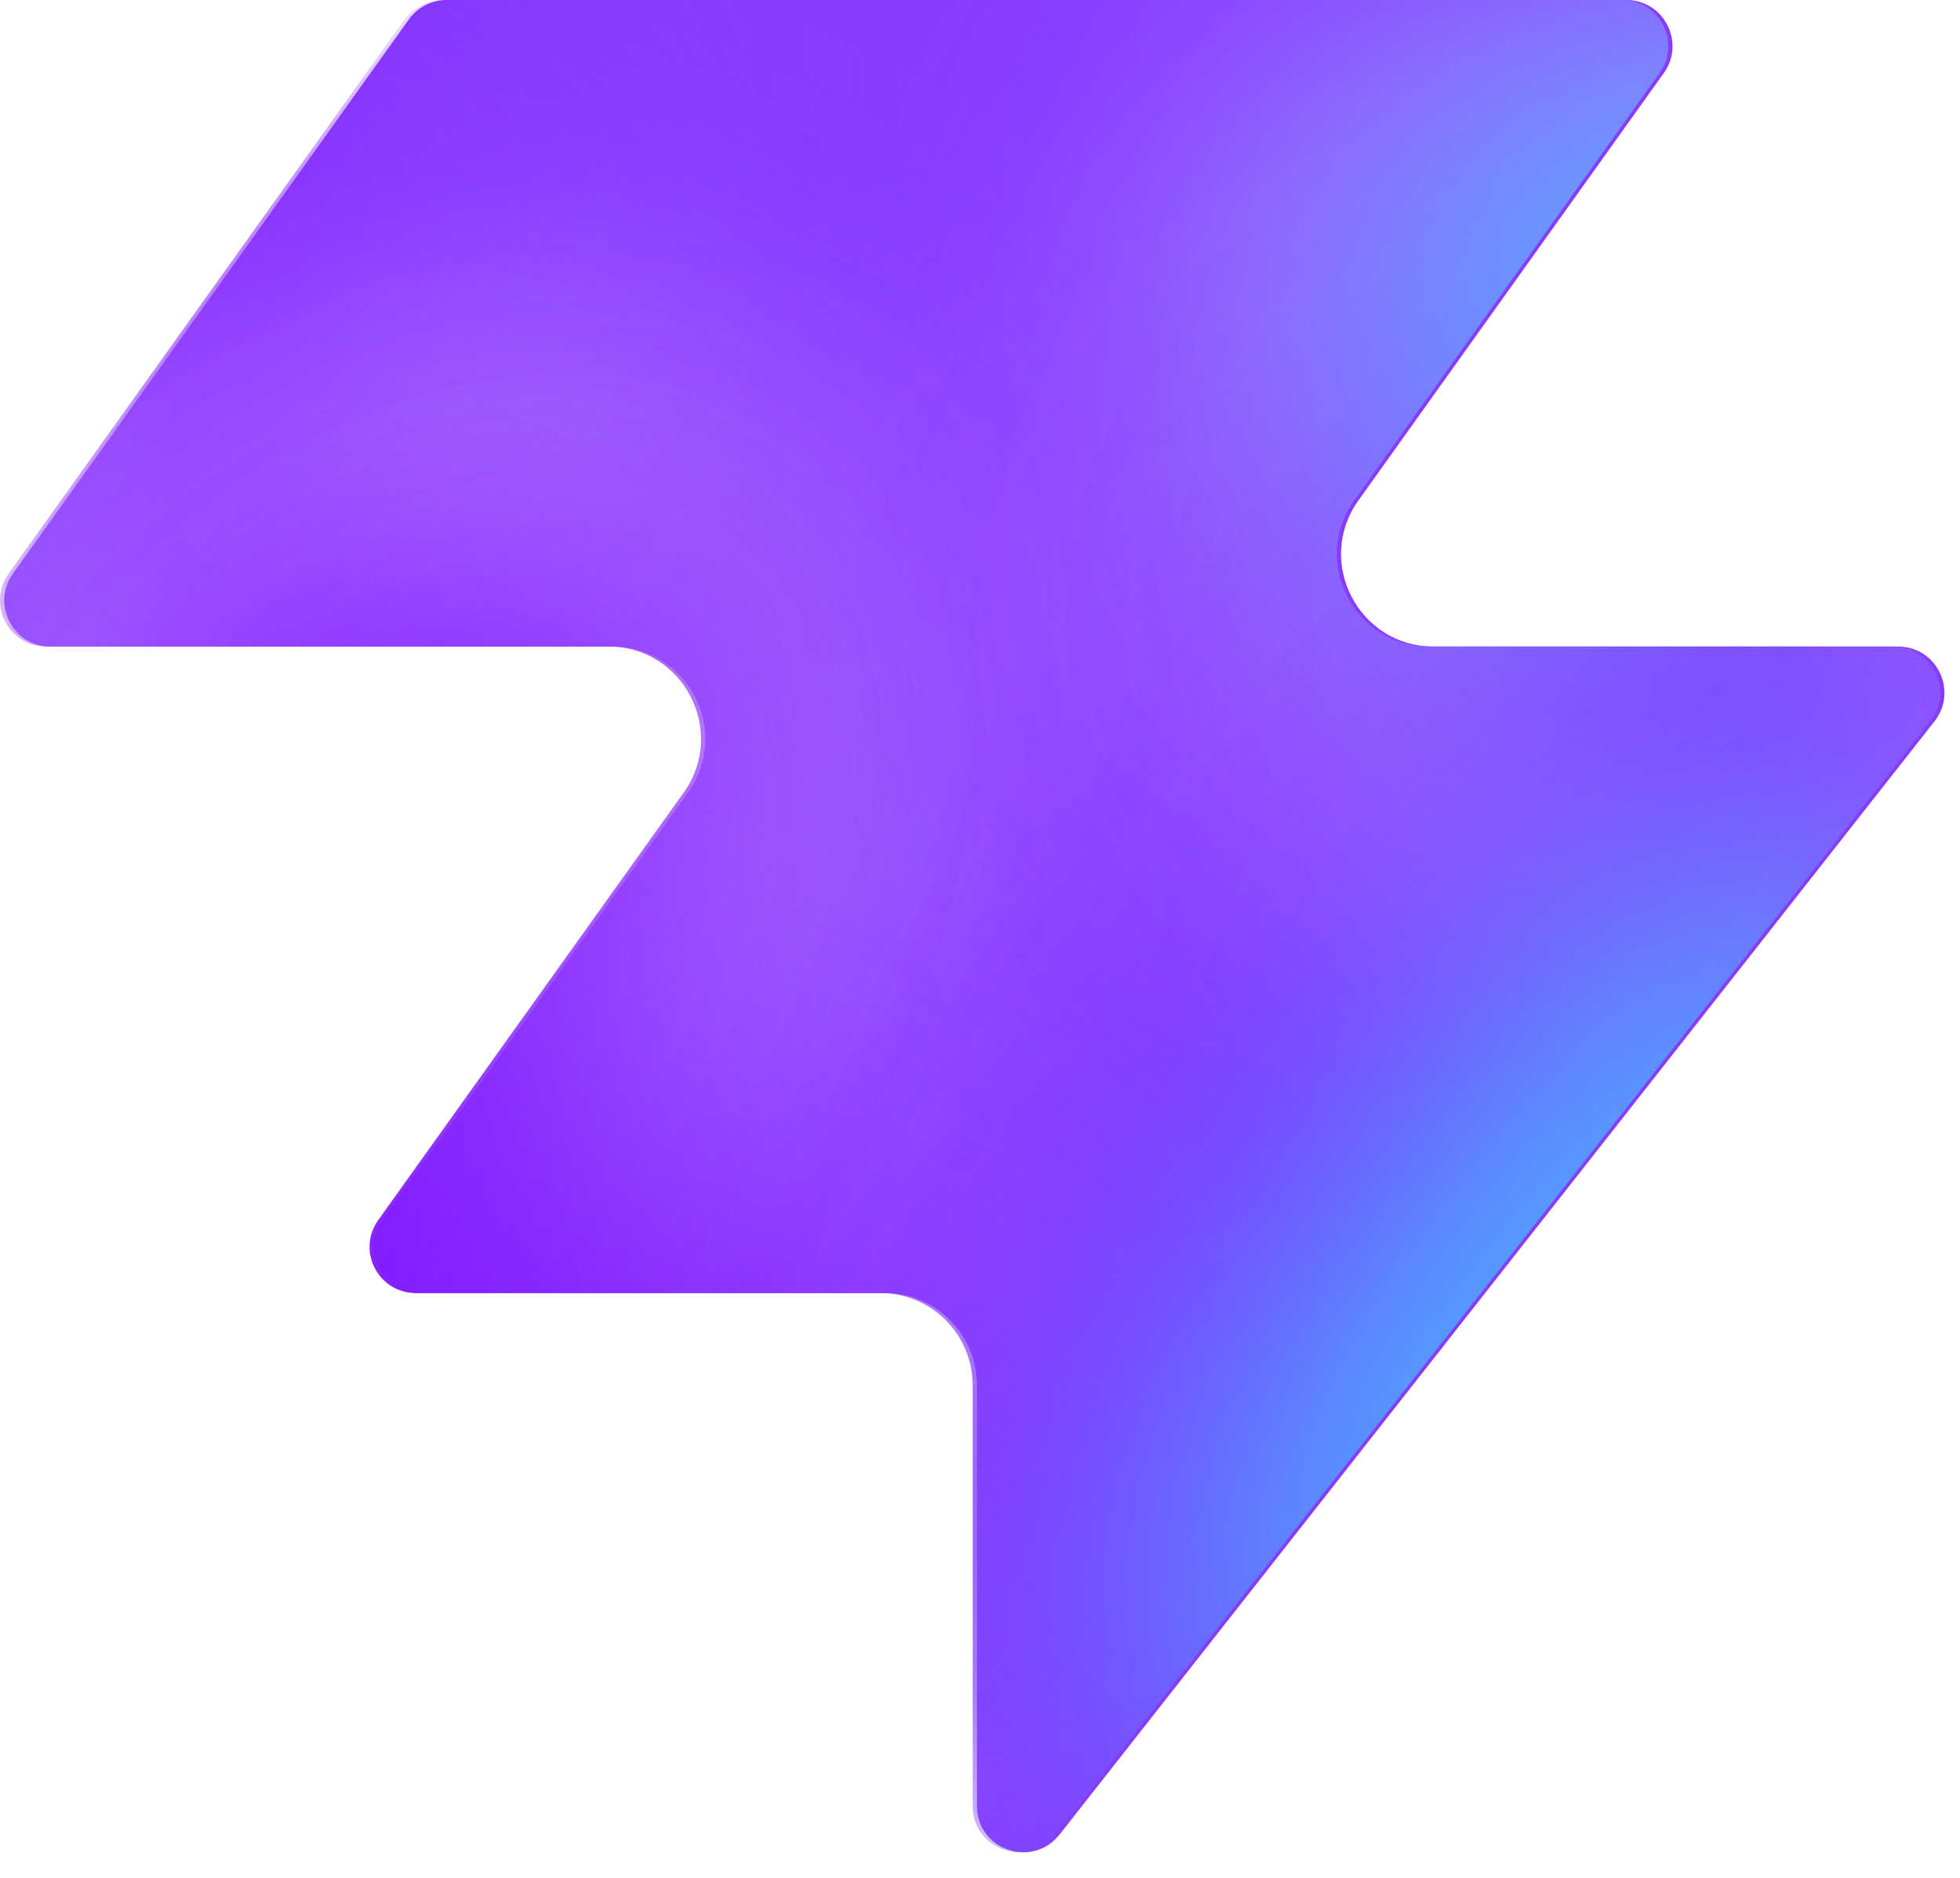
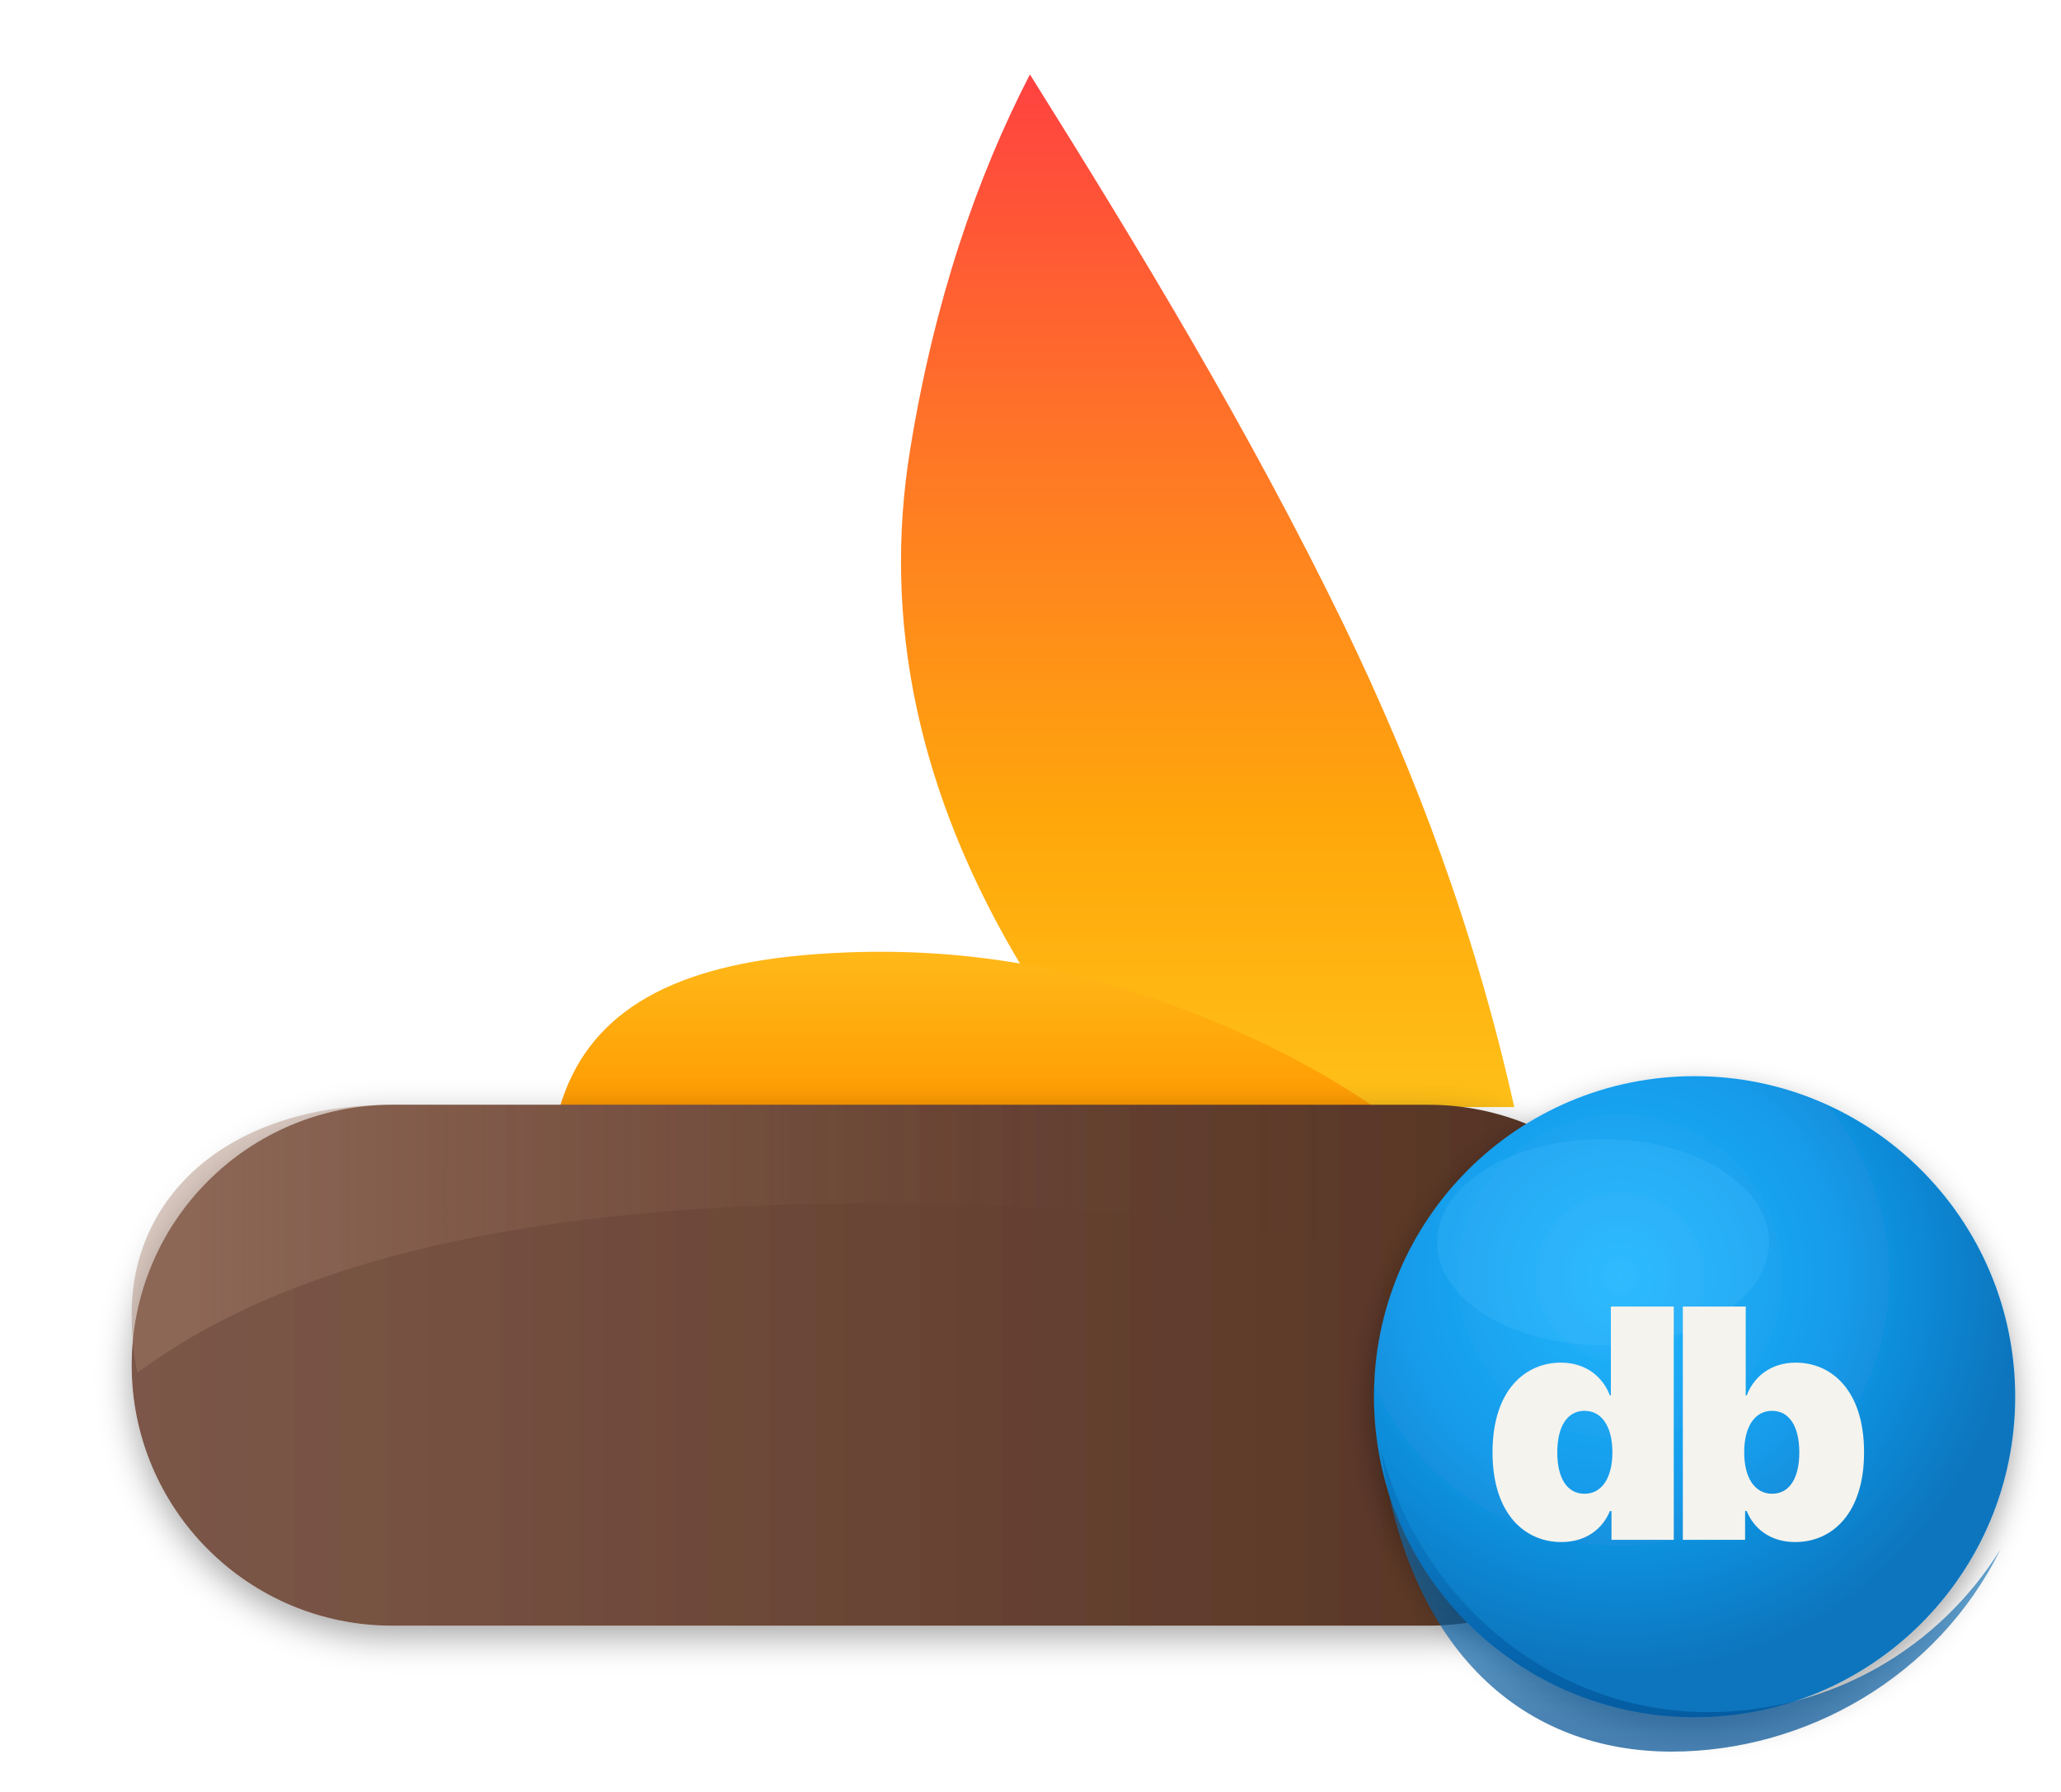
- <svg xmlns="http://www.w3.org/2000/svg" width="48" height="46" fill="none" viewBox="0 0 48 46">
-   <path fill="#863bff" d="M25.946 44.938c-.664.845-2.021.375-2.021-.698V33.937a2.26 2.26 0 0 0-2.262-2.262H10.287c-.92 0-1.456-1.04-.92-1.788l7.48-10.471c1.07-1.497 0-3.578-1.842-3.578H1.237c-.92 0-1.456-1.04-.92-1.788L10.013.474c.214-.297.556-.474.92-.474h28.894c.92 0 1.456 1.04.92 1.788l-7.48 10.471c-1.07 1.498 0 3.579 1.842 3.579h11.377c.943 0 1.473 1.088.89 1.83L25.947 44.94z" style="fill:#863bff;fill:color(display-p3 .525 .23 1);fill-opacity:1" />
-   <mask id="a" width="48" height="46" x="0" y="0" maskUnits="userSpaceOnUse" style="mask-type:alpha">
-     <path fill="#000" d="M25.842 44.938c-.664.844-2.021.375-2.021-.698V33.937a2.26 2.26 0 0 0-2.262-2.262H10.183c-.92 0-1.456-1.04-.92-1.788l7.48-10.471c1.07-1.498 0-3.579-1.842-3.579H1.133c-.92 0-1.456-1.04-.92-1.787L9.91.473c.214-.297.556-.474.92-.474h28.894c.92 0 1.456 1.04.92 1.788l-7.48 10.471c-1.07 1.498 0 3.578 1.842 3.578h11.377c.943 0 1.473 1.088.89 1.832L25.843 44.94z" style="fill:#000;fill-opacity:1" />
-   </mask>
-   <g mask="url(#a)">
-     <g filter="url(#b)">
-       <ellipse cx="5.508" cy="14.704" fill="#ede6ff" rx="5.508" ry="14.704" style="fill:#ede6ff;fill:color(display-p3 .927 .903 1);fill-opacity:1" transform="matrix(.00324 1 1 -.00324 -4.47 31.516)" />
-     </g>
-     <g filter="url(#c)">
-       <ellipse cx="10.399" cy="29.851" fill="#ede6ff" rx="10.399" ry="29.851" style="fill:#ede6ff;fill:color(display-p3 .927 .903 1);fill-opacity:1" transform="matrix(.00324 1 1 -.00324 -39.328 7.883)" />
-     </g>
-     <g filter="url(#d)">
-       <ellipse cx="5.508" cy="30.487" fill="#7e14ff" rx="5.508" ry="30.487" style="fill:#7e14ff;fill:color(display-p3 .492 .077 1);fill-opacity:1" transform="rotate(89.814 -25.913 -14.639)scale(1 -1)" />
-     </g>
-     <g filter="url(#e)">
-       <ellipse cx="5.508" cy="30.599" fill="#7e14ff" rx="5.508" ry="30.599" style="fill:#7e14ff;fill:color(display-p3 .492 .077 1);fill-opacity:1" transform="rotate(89.814 -32.644 -3.334)scale(1 -1)" />
-     </g>
-     <g filter="url(#f)">
-       <ellipse cx="5.508" cy="30.599" fill="#7e14ff" rx="5.508" ry="30.599" style="fill:#7e14ff;fill:color(display-p3 .492 .077 1);fill-opacity:1" transform="matrix(.00324 1 1 -.00324 -34.34 30.47)" />
-     </g>
-     <g filter="url(#g)">
-       <ellipse cx="14.072" cy="22.078" fill="#ede6ff" rx="14.072" ry="22.078" style="fill:#ede6ff;fill:color(display-p3 .927 .903 1);fill-opacity:1" transform="rotate(93.35 24.506 48.493)scale(-1 1)" />
-     </g>
-     <g filter="url(#h)">
-       <ellipse cx="3.47" cy="21.501" fill="#7e14ff" rx="3.47" ry="21.501" style="fill:#7e14ff;fill:color(display-p3 .492 .077 1);fill-opacity:1" transform="rotate(89.009 28.708 47.59)scale(-1 1)" />
-     </g>
-     <g filter="url(#i)">
-       <ellipse cx="3.47" cy="21.501" fill="#7e14ff" rx="3.47" ry="21.501" style="fill:#7e14ff;fill:color(display-p3 .492 .077 1);fill-opacity:1" transform="rotate(89.009 28.708 47.59)scale(-1 1)" />
-     </g>
-     <g filter="url(#j)">
-       <ellipse cx=".387" cy="8.972" fill="#7e14ff" rx="4.407" ry="29.108" style="fill:#7e14ff;fill:color(display-p3 .492 .077 1);fill-opacity:1" transform="rotate(39.51 .387 8.972)" />
-     </g>
-     <g filter="url(#k)">
-       <ellipse cx="47.523" cy="-6.092" fill="#7e14ff" rx="4.407" ry="29.108" style="fill:#7e14ff;fill:color(display-p3 .492 .077 1);fill-opacity:1" transform="rotate(37.892 47.523 -6.092)" />
-     </g>
-     <g filter="url(#l)">
-       <ellipse cx="41.412" cy="6.333" fill="#47bfff" rx="5.971" ry="9.665" style="fill:#47bfff;fill:color(display-p3 .28 .748 1);fill-opacity:1" transform="rotate(37.892 41.412 6.333)" />
-     </g>
-     <g filter="url(#m)">
-       <ellipse cx="-1.879" cy="38.332" fill="#7e14ff" rx="4.407" ry="29.108" style="fill:#7e14ff;fill:color(display-p3 .492 .077 1);fill-opacity:1" transform="rotate(37.892 -1.88 38.332)" />
-     </g>
-     <g filter="url(#n)">
-       <ellipse cx="-1.879" cy="38.332" fill="#7e14ff" rx="4.407" ry="29.108" style="fill:#7e14ff;fill:color(display-p3 .492 .077 1);fill-opacity:1" transform="rotate(37.892 -1.88 38.332)" />
-     </g>
-     <g filter="url(#o)">
-       <ellipse cx="35.651" cy="29.907" fill="#7e14ff" rx="4.407" ry="29.108" style="fill:#7e14ff;fill:color(display-p3 .492 .077 1);fill-opacity:1" transform="rotate(37.892 35.651 29.907)" />
-     </g>
-     <g filter="url(#p)">
-       <ellipse cx="38.418" cy="32.4" fill="#47bfff" rx="5.971" ry="15.297" style="fill:#47bfff;fill:color(display-p3 .28 .748 1);fill-opacity:1" transform="rotate(37.892 38.418 32.4)" />
-     </g>
-   </g>
+ <svg xmlns="http://www.w3.org/2000/svg" width="360" height="313" viewBox="0 0 360 313">
  <defs>
-     <filter id="b" width="60.045" height="41.654" x="-19.77" y="16.149" color-interpolation-filters="sRGB" filterUnits="userSpaceOnUse">
-       <feFlood flood-opacity="0" result="BackgroundImageFix" />
-       <feBlend in="SourceGraphic" in2="BackgroundImageFix" result="shape" />
-       <feGaussianBlur result="effect1_foregroundBlur_2002_17158" stdDeviation="7.659" />
+     <linearGradient id="flameMain" x1="190" y1="12" x2="190" y2="194" gradientUnits="userSpaceOnUse">
+       <stop offset="0" stop-color="#ff4141" />
+       <stop offset="0.38" stop-color="#ff7825" />
+       <stop offset="0.72" stop-color="#ffa70b" />
+       <stop offset="1" stop-color="#ffc018" />
+     </linearGradient>
+     <linearGradient id="flameBase" x1="165" y1="165" x2="165" y2="197" gradientUnits="userSpaceOnUse">
+       <stop offset="0" stop-color="#ffba19" />
+       <stop offset="1" stop-color="#ff9700" />
+     </linearGradient>
+     <linearGradient id="logGrad" x1="23" y1="239" x2="294" y2="239" gradientUnits="userSpaceOnUse">
+       <stop offset="0" stop-color="#7b5748" />
+       <stop offset="0.18" stop-color="#765142" />
+       <stop offset="0.52" stop-color="#674333" />
+       <stop offset="0.82" stop-color="#5b3828" />
+       <stop offset="1" stop-color="#4f2f22" />
+     </linearGradient>
+     <linearGradient id="logHighlight" x1="35" y1="204" x2="245" y2="204" gradientUnits="userSpaceOnUse">
+       <stop offset="0" stop-color="#a57d69" stop-opacity="0.42" />
+       <stop offset="0.45" stop-color="#8c6250" stop-opacity="0.2" />
+       <stop offset="1" stop-color="#4d3024" stop-opacity="0" />
+     </linearGradient>
+     <radialGradient id="badgeGrad" cx="283" cy="223" r="70" gradientUnits="userSpaceOnUse">
+       <stop offset="0" stop-color="#26b8ff" />
+       <stop offset="0.55" stop-color="#159bea" />
+       <stop offset="1" stop-color="#0874bd" />
+     </radialGradient>
+     <linearGradient id="badgeBottom" x1="296" y1="268" x2="296" y2="304" gradientUnits="userSpaceOnUse">
+       <stop offset="0" stop-color="#0870ba" stop-opacity="0.75" />
+       <stop offset="1" stop-color="#004f92" stop-opacity="0.9" />
+     </linearGradient>
+     <filter id="softShadow" x="-20%" y="-20%" width="140%" height="140%">
+       <feDropShadow dx="0" dy="2" stdDeviation="3" flood-color="#000000" flood-opacity="0.35" />
    </filter>
-     <filter id="c" width="90.34" height="51.437" x="-54.613" y="-7.533" color-interpolation-filters="sRGB" filterUnits="userSpaceOnUse">
-       <feFlood flood-opacity="0" result="BackgroundImageFix" />
-       <feBlend in="SourceGraphic" in2="BackgroundImageFix" result="shape" />
-       <feGaussianBlur result="effect1_foregroundBlur_2002_17158" stdDeviation="7.659" />
-     </filter>
-     <filter id="d" width="79.355" height="29.4" x="-49.64" y="2.03" color-interpolation-filters="sRGB" filterUnits="userSpaceOnUse">
-       <feFlood flood-opacity="0" result="BackgroundImageFix" />
-       <feBlend in="SourceGraphic" in2="BackgroundImageFix" result="shape" />
-       <feGaussianBlur result="effect1_foregroundBlur_2002_17158" stdDeviation="4.596" />
-     </filter>
-     <filter id="e" width="79.579" height="29.4" x="-45.045" y="20.029" color-interpolation-filters="sRGB" filterUnits="userSpaceOnUse">
-       <feFlood flood-opacity="0" result="BackgroundImageFix" />
-       <feBlend in="SourceGraphic" in2="BackgroundImageFix" result="shape" />
-       <feGaussianBlur result="effect1_foregroundBlur_2002_17158" stdDeviation="4.596" />
-     </filter>
-     <filter id="f" width="79.579" height="29.4" x="-43.513" y="21.178" color-interpolation-filters="sRGB" filterUnits="userSpaceOnUse">
-       <feFlood flood-opacity="0" result="BackgroundImageFix" />
-       <feBlend in="SourceGraphic" in2="BackgroundImageFix" result="shape" />
-       <feGaussianBlur result="effect1_foregroundBlur_2002_17158" stdDeviation="4.596" />
-     </filter>
-     <filter id="g" width="74.749" height="58.852" x="15.756" y="-17.901" color-interpolation-filters="sRGB" filterUnits="userSpaceOnUse">
-       <feFlood flood-opacity="0" result="BackgroundImageFix" />
-       <feBlend in="SourceGraphic" in2="BackgroundImageFix" result="shape" />
-       <feGaussianBlur result="effect1_foregroundBlur_2002_17158" stdDeviation="7.659" />
-     </filter>
-     <filter id="h" width="61.377" height="25.362" x="23.548" y="2.284" color-interpolation-filters="sRGB" filterUnits="userSpaceOnUse">
-       <feFlood flood-opacity="0" result="BackgroundImageFix" />
-       <feBlend in="SourceGraphic" in2="BackgroundImageFix" result="shape" />
-       <feGaussianBlur result="effect1_foregroundBlur_2002_17158" stdDeviation="4.596" />
-     </filter>
-     <filter id="i" width="61.377" height="25.362" x="23.548" y="2.284" color-interpolation-filters="sRGB" filterUnits="userSpaceOnUse">
-       <feFlood flood-opacity="0" result="BackgroundImageFix" />
-       <feBlend in="SourceGraphic" in2="BackgroundImageFix" result="shape" />
-       <feGaussianBlur result="effect1_foregroundBlur_2002_17158" stdDeviation="4.596" />
-     </filter>
-     <filter id="j" width="56.045" height="63.649" x="-27.636" y="-22.853" color-interpolation-filters="sRGB" filterUnits="userSpaceOnUse">
-       <feFlood flood-opacity="0" result="BackgroundImageFix" />
-       <feBlend in="SourceGraphic" in2="BackgroundImageFix" result="shape" />
-       <feGaussianBlur result="effect1_foregroundBlur_2002_17158" stdDeviation="4.596" />
-     </filter>
-     <filter id="k" width="54.814" height="64.646" x="20.116" y="-38.415" color-interpolation-filters="sRGB" filterUnits="userSpaceOnUse">
-       <feFlood flood-opacity="0" result="BackgroundImageFix" />
-       <feBlend in="SourceGraphic" in2="BackgroundImageFix" result="shape" />
-       <feGaussianBlur result="effect1_foregroundBlur_2002_17158" stdDeviation="4.596" />
-     </filter>
-     <filter id="l" width="33.541" height="35.313" x="24.641" y="-11.323" color-interpolation-filters="sRGB" filterUnits="userSpaceOnUse">
-       <feFlood flood-opacity="0" result="BackgroundImageFix" />
-       <feBlend in="SourceGraphic" in2="BackgroundImageFix" result="shape" />
-       <feGaussianBlur result="effect1_foregroundBlur_2002_17158" stdDeviation="4.596" />
-     </filter>
-     <filter id="m" width="54.814" height="64.646" x="-29.286" y="6.009" color-interpolation-filters="sRGB" filterUnits="userSpaceOnUse">
-       <feFlood flood-opacity="0" result="BackgroundImageFix" />
-       <feBlend in="SourceGraphic" in2="BackgroundImageFix" result="shape" />
-       <feGaussianBlur result="effect1_foregroundBlur_2002_17158" stdDeviation="4.596" />
-     </filter>
-     <filter id="n" width="54.814" height="64.646" x="-29.286" y="6.009" color-interpolation-filters="sRGB" filterUnits="userSpaceOnUse">
-       <feFlood flood-opacity="0" result="BackgroundImageFix" />
-       <feBlend in="SourceGraphic" in2="BackgroundImageFix" result="shape" />
-       <feGaussianBlur result="effect1_foregroundBlur_2002_17158" stdDeviation="4.596" />
-     </filter>
-     <filter id="o" width="54.814" height="64.646" x="8.244" y="-2.416" color-interpolation-filters="sRGB" filterUnits="userSpaceOnUse">
-       <feFlood flood-opacity="0" result="BackgroundImageFix" />
-       <feBlend in="SourceGraphic" in2="BackgroundImageFix" result="shape" />
-       <feGaussianBlur result="effect1_foregroundBlur_2002_17158" stdDeviation="4.596" />
-     </filter>
-     <filter id="p" width="39.409" height="43.623" x="18.713" y="10.588" color-interpolation-filters="sRGB" filterUnits="userSpaceOnUse">
-       <feFlood flood-opacity="0" result="BackgroundImageFix" />
-       <feBlend in="SourceGraphic" in2="BackgroundImageFix" result="shape" />
-       <feGaussianBlur result="effect1_foregroundBlur_2002_17158" stdDeviation="4.596" />
+     <filter id="badgeShadow" x="-25%" y="-25%" width="150%" height="150%">
+       <feDropShadow dx="0" dy="2" stdDeviation="2.5" flood-color="#000000" flood-opacity="0.35" />
    </filter>
  </defs>
+   <path d="       M178.8 169.4       C160.2 138.7 154.1 108.2 159.0 78.4       C163.2 52.6 170.6 31.0 179.9 13.0       C198.8 43.2 218.1 74.9 234.8 109.3       C247.3 135.2 257.6 162.5 264.5 193.4       L175.7 193.4       C171.0 186.0 172.4 177.7 178.8 169.4       Z" fill="url(#flameMain)" />
+   <path d="       M97.7 193.7       C102.4 177.3 116.5 169.1 139.9 166.9       C161.1 165.0 181.4 167.4 200.8 174.2       C216.0 179.4 229.2 185.9 240.5 193.7       Z" fill="url(#flameBase)" />
+   <rect x="23" y="193" width="272" height="91" rx="45.5" fill="url(#logGrad)" filter="url(#softShadow)" />
+   <path d="       M68.5 193       H252.5       C275.9 193 295 212.1 295 235.5       V235.5       C295 237.3 294.9 239.0 294.7 240.7       C265.2 221.8 217.3 210.2 154.1 210.2       C92.4 210.2 50.7 220.1 24.0 239.8       C23.3 236.4 23.0 233.0 23.0 229.5       C23.0 209.3 39.4 193.0 68.5 193.0       Z" fill="url(#logHighlight)" />
+   <circle cx="296" cy="244" r="56" fill="url(#badgeGrad)" filter="url(#badgeShadow)" />
+   <path d="       M241.2 253.1       C247.9 279.4 270.9 299.1 298.4 299.1       C319.9 299.1 338.8 287.8 349.4 270.7       C338.4 293.0 315.3 306.0 292.0 306.0       C266.6 306.0 246.1 289.1 241.2 253.1       Z" fill="url(#badgeBottom)" opacity="0.8" />
+   <ellipse cx="280" cy="217" rx="29" ry="18" fill="#56c9ff" opacity="0.18" />
+   <text x="259" y="269" font-family="Arial Black, Montserrat, Inter, Arial, sans-serif" font-size="56" font-weight="900" letter-spacing="-4" fill="#f5f3ed">db</text>
</svg>
